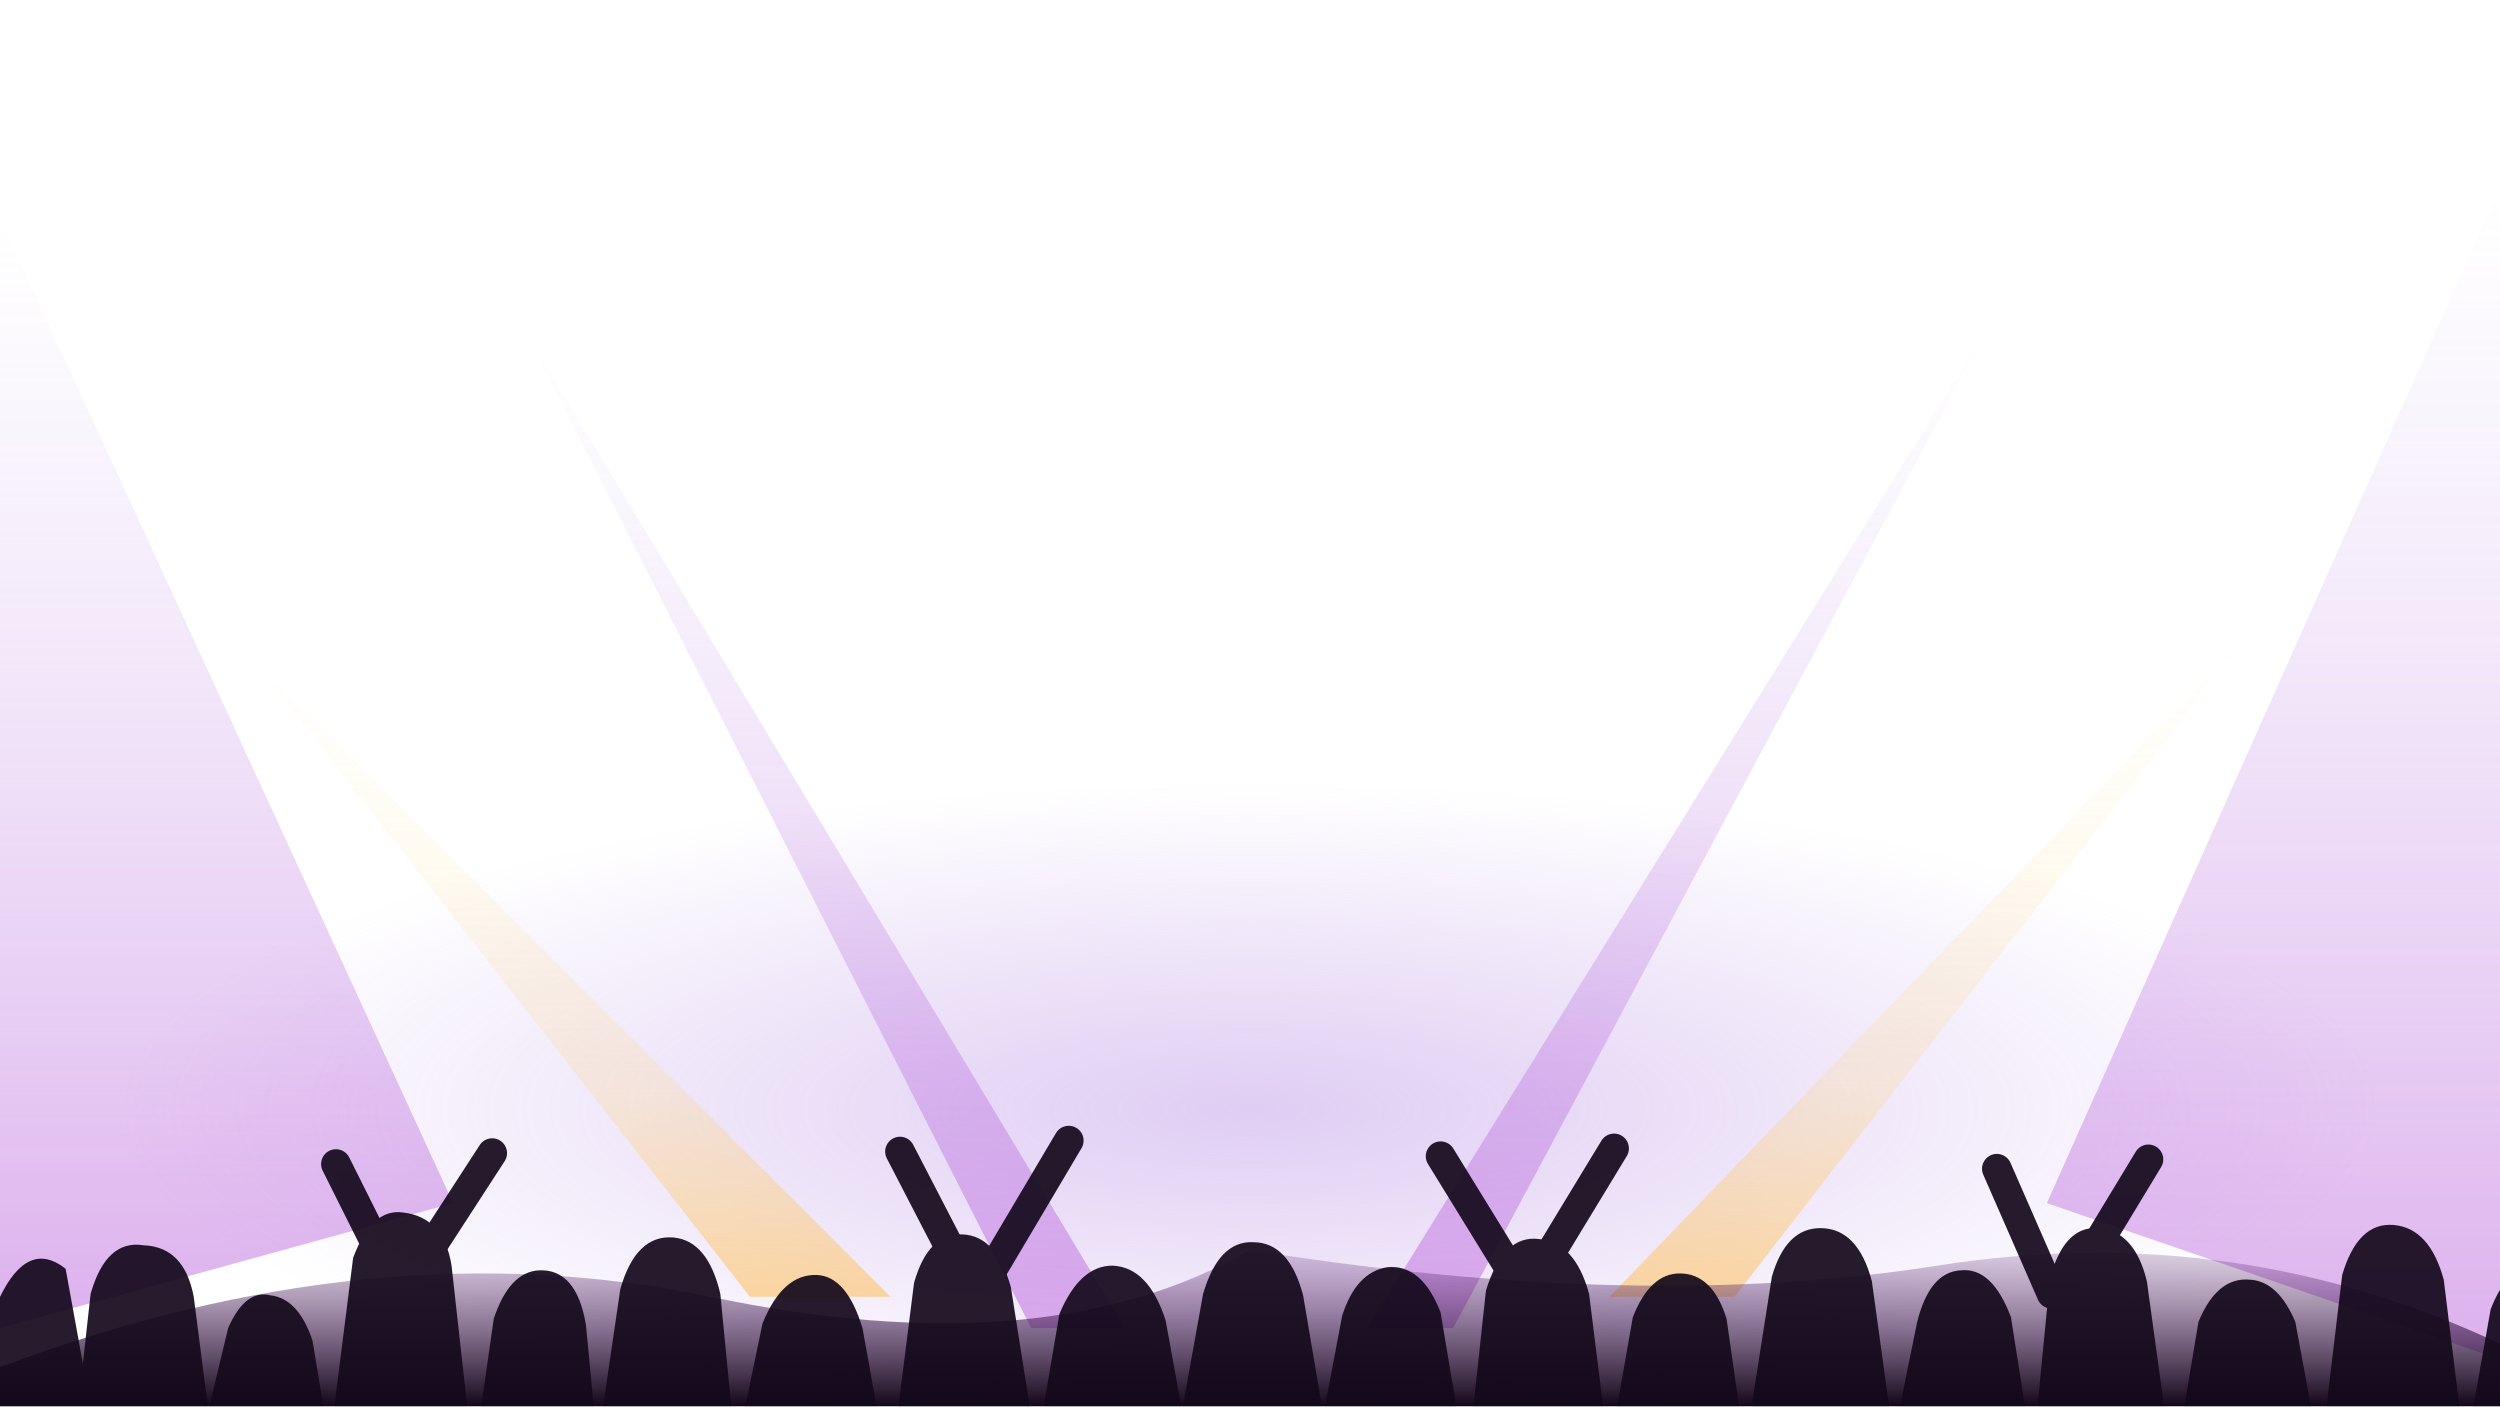
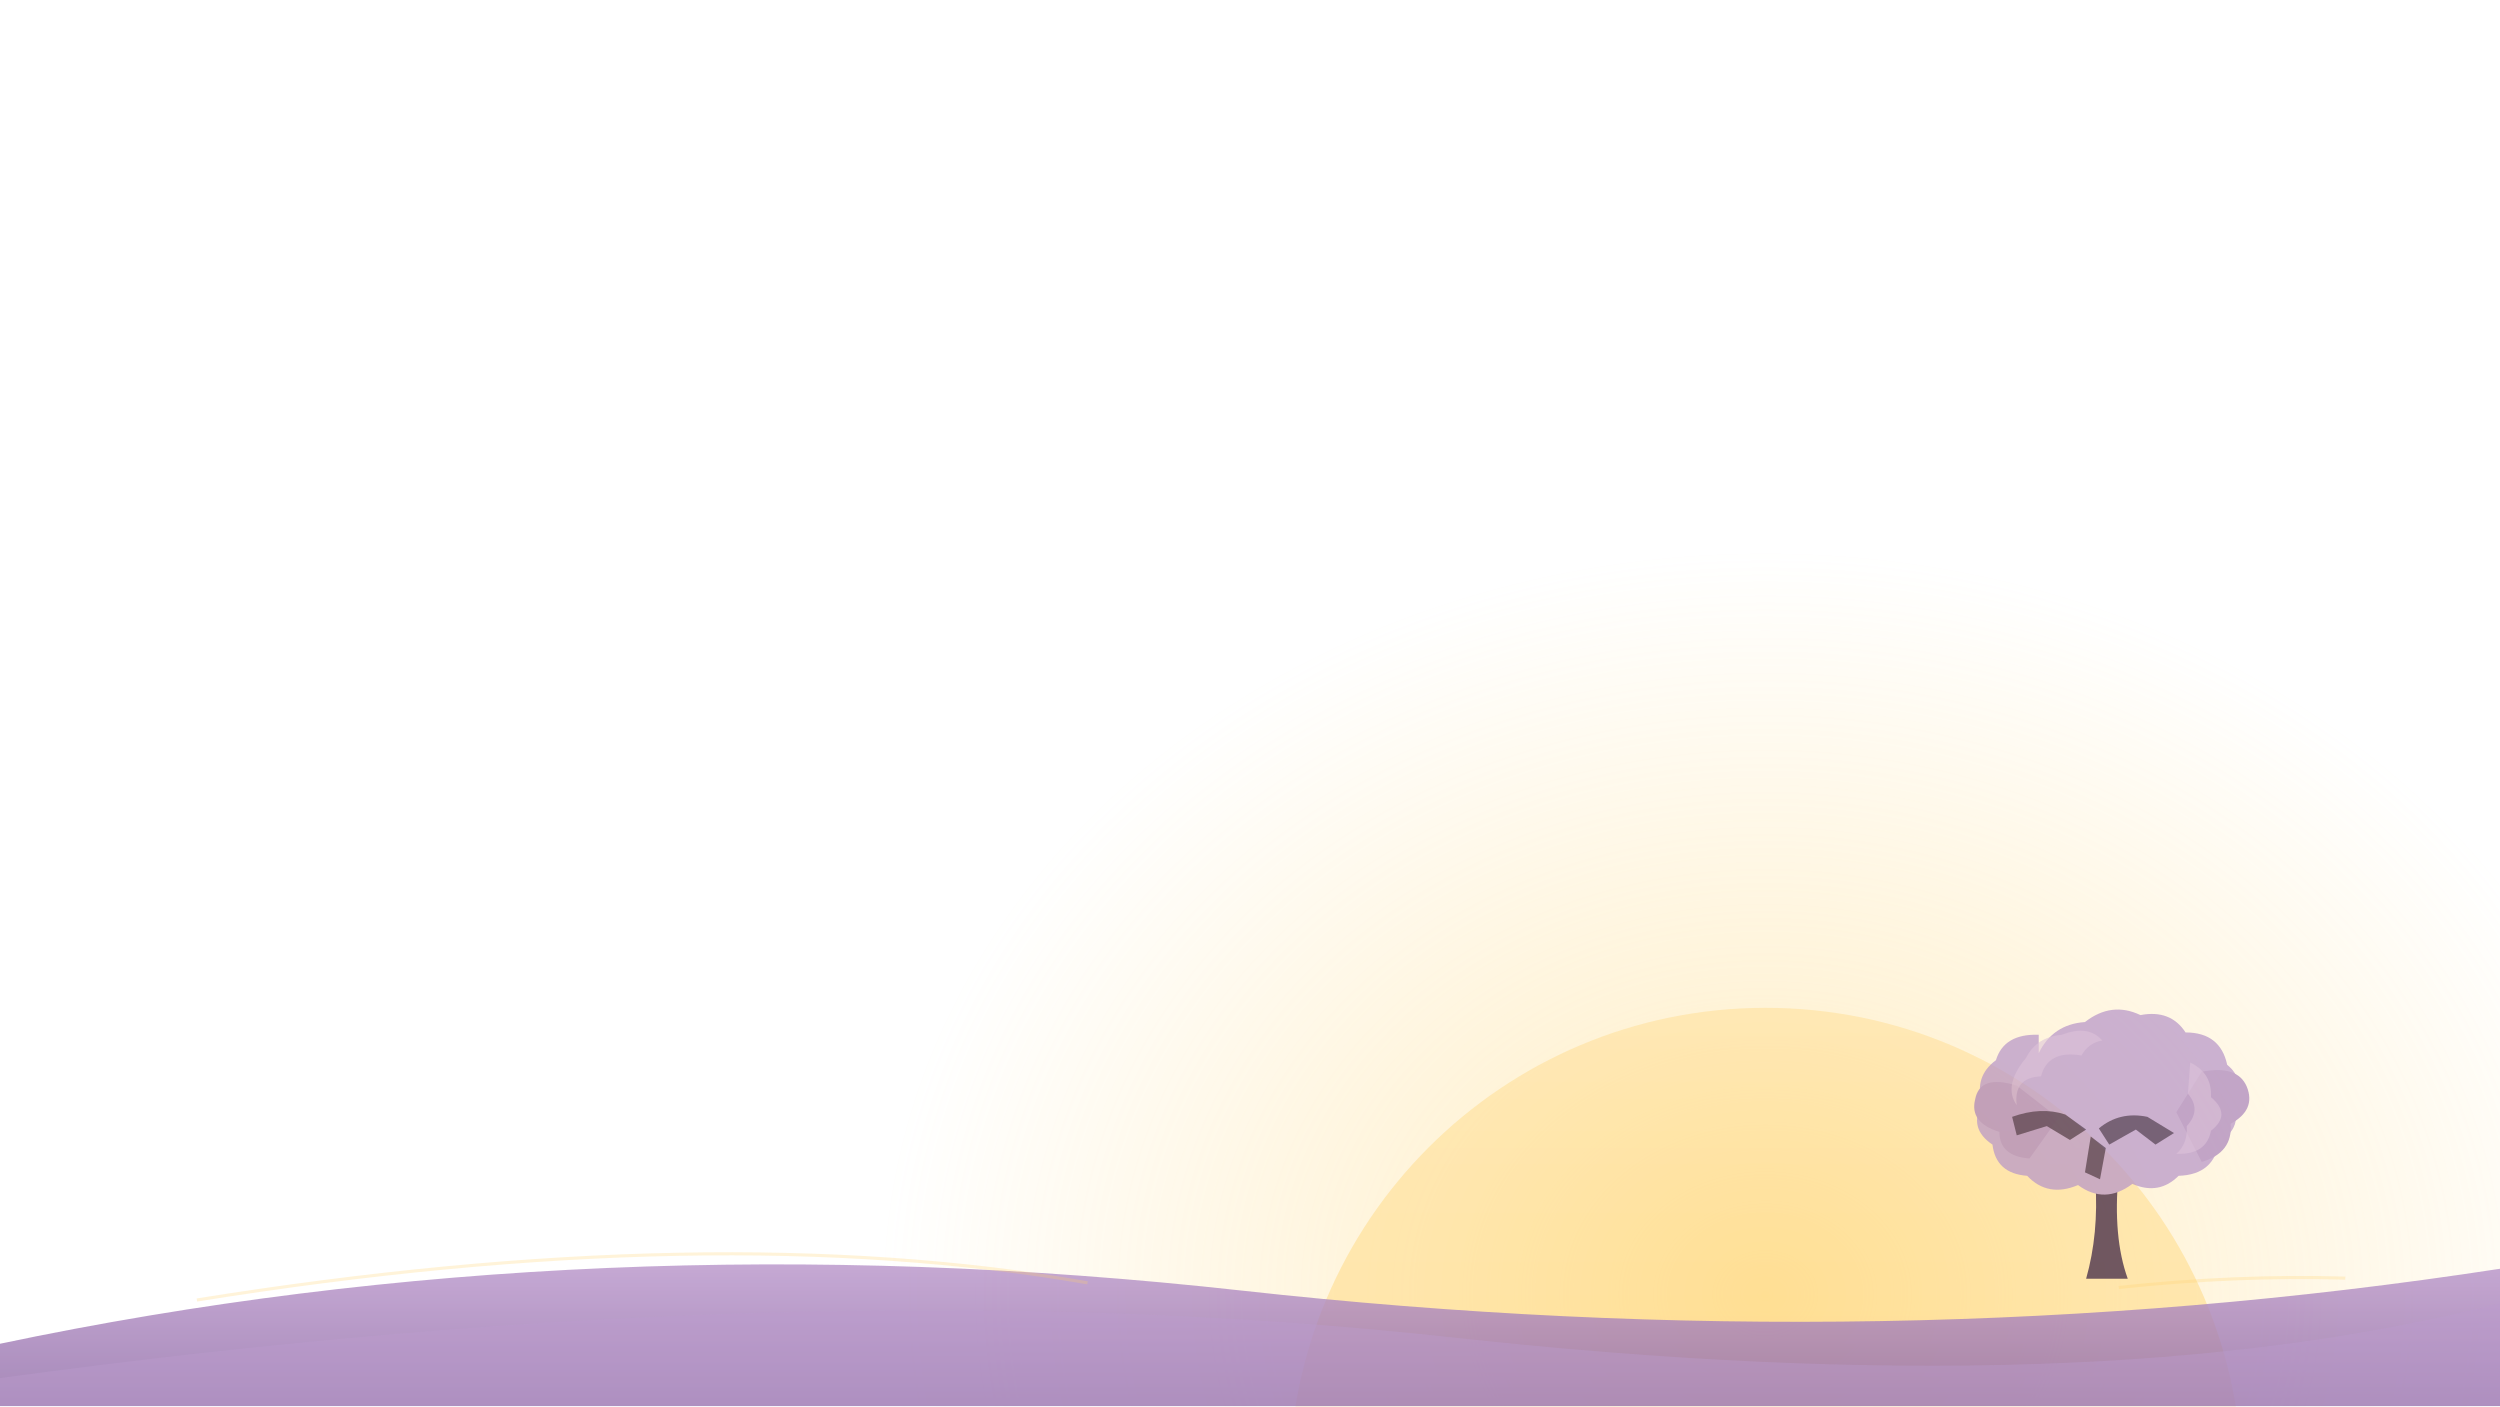
<svg xmlns="http://www.w3.org/2000/svg" viewBox="0 0 1600 900" preserveAspectRatio="xMidYMid slice" aria-hidden="true">
  <defs>
-     <linearGradient id="beam" x1="0" y1="0" x2="0" y2="1">
-       <stop stop-color="#ffd166" stop-opacity="0" />
-       <stop offset=".68" stop-color="#ffd166" stop-opacity=".2" />
-       <stop offset="1" stop-color="#ffbb52" stop-opacity=".54" />
+     <radialGradient id="dawn">
+       <stop stop-color="#ffd166" stop-opacity=".65" />
+       <stop offset=".4" stop-color="#ffd166" stop-opacity=".25" />
+       <stop offset="1" stop-color="#ffd166" stop-opacity="0" />
+     </radialGradient>
+     <linearGradient id="sun" x1="0" y1="0" x2="0" y2="1">
+       <stop stop-color="#ffe2a0" />
+       <stop offset="1" stop-color="#ffd166" />
    </linearGradient>
-     <linearGradient id="violet" x1="0" y1="0" x2="0" y2="1">
-       <stop stop-color="#bc96e6" stop-opacity="0" />
-       <stop offset="1" stop-color="#b04bd6" stop-opacity=".44" />
+     <linearGradient id="ground" x1="0" y1="0" x2="0" y2="1">
+       <stop stop-color="#b793c9" />
+       <stop offset="1" stop-color="#8f6aa6" />
    </linearGradient>
-     <linearGradient id="floor" x1="0" y1="0" x2="0" y2="1">
-       <stop stop-color="#5f2877" stop-opacity=".2" />
-       <stop offset="1" stop-color="#130718" />
-     </linearGradient>
-     <radialGradient id="light">
-       <stop stop-color="#bc96e6" stop-opacity=".48" />
-       <stop offset="1" stop-color="#bc96e6" stop-opacity="0" />
-     </radialGradient>
  </defs>
-   <ellipse cx="800" cy="710" rx="720" ry="210" fill="url(#light)" />
-   <path d="M0 140 290 770 0 850Z" fill="url(#violet)" />
-   <path d="M1600 120 1310 770 1600 870Z" fill="url(#violet)" />
-   <path d="M160 420 480 830 570 830Z" fill="url(#beam)" />
-   <path d="M1440 405 1110 830 1030 830Z" fill="url(#beam)" />
-   <path d="M335 210 660 850 720 850Z" fill="url(#violet)" />
-   <path d="M1275 205 930 850 875 850Z" fill="url(#violet)" />
-   <path d="M0 875Q240 785 455 830T800 800Q1050 840 1240 810T1600 860V900H0Z" fill="url(#floor)" />
-   <g fill="#14091b" opacity=".92">
-     <path d="M0 830q18-37 42-18l16 88H0Zm50 70 8-72q10-35 34-31 26 1 32 33l9 70Zm84 0 12-50q11-25 27-21 18 2 27 29l7 42Zm80 0 12-95q12-32 32-29 26 3 31 34l10 90Zm94 0 8-56q10-30 29-31 24-1 30 35l5 52Zm78 0 11-75q10-35 34-33 22 2 30 36l7 72Zm91 0 11-53q13-32 35-31 19 1 29 34l9 50Zm98 0 10-79q9-32 31-31 22 1 31 34l12 76Zm93 0 10-59q13-31 34-31 23 1 34 35l10 55Zm89 0 13-72q10-34 32-33 23 0 32 34l12 71Zm91 0 11-58q9-28 29-31 22-2 34 29l10 60Zm95 0 8-74q11-36 34-33 23 2 32 35l9 72Zm92 0 10-57q11-28 30-28 21 0 30 29l8 56Zm86 0 13-83q9-31 31-31 24 0 33 34l11 80Zm95 0 11-54q8-32 28-33 20-2 32 30l9 57Zm88 0 8-82q9-33 30-32 24 1 32 34l11 80Zm94 0 9-54q12-29 33-27 18 1 29 27l10 54Zm91 0 10-84q10-34 33-32 23 2 32 35l10 81Zm94 0 11-62q12-31 33-29 22 2 30 29l10 62Zm89 0 10-69q11-31 31-30 24 1 32 35l7 64Z" />
-     <g fill="none" stroke="#14091b" stroke-width="19" stroke-linecap="round">
-       <path d="M255 825 215 745m52 67 48-74M620 822l-44-85m60 74 48-81m286 88-48-78m60 79 51-84m280 93-35-80m51 70 46-76" />
-     </g>
+   <ellipse cx="1130" cy="830" rx="570" ry="480" fill="url(#dawn)" />
+   <circle cx="1130" cy="950" r="305" fill="url(#sun)" opacity=".62" />
+   <path d="M0 860Q380 780 795 826T1600 812V900H0Z" fill="url(#ground)" opacity=".8" />
+   <path d="M0 882Q520 811 930 856T1600 834V900H0Z" fill="#bb9bce" opacity=".4" />
+   <g transform="translate(1270 643) scale(.74)" opacity=".72">
+     <path d="M88 237q11-39 8-84-25-33-47-47l7-9q27 12 47 35 19-20 35-50l10 6q-8 31-32 59-5 54 8 90Z" fill="#392043" />
+     <path d="M47 42q12-25 40-27 23-18 48-6 26-5 39 15 30 0 36 28 16 13 5 31 9 24-12 35-4 29-35 30-17 17-40 7-24 18-47 1-26 11-44-8-27-2-30-27-21-14-9-36-7-23 12-37 7-23 37-22Z" fill="#b795c8" />
+     <path d="M28 70Q-4 60-8 82q-5 20 21 28 0 21 26 23l25-35ZM188 58q31-6 39 13 8 20-14 32 2 25-25 33l-22-43Z" fill="#aa85bb" />
+     <path d="M24 97q25-9 46-2l18 13-14 9-20-12-26 8Zm75 10q18-15 42-10l23 14-16 10-17-13-23 13Zm-7 7 13 10-5 27-13-6Z" fill="#392043" opacity=".92" />
+     <path d="M36 46q9-18 31-20 23-9 35 5-12 2-18 13-29-5-35 18-24 1-21 25-12-17 8-41Zm142 4q19 9 18 30 18 15 0 29-4 21-30 20 10-9 9-24 13-14 1-28Z" fill="#d0afd7" opacity=".58" />
  </g>
+   <path d="M126 832q330-53 570-11m660 3q74-8 145-6" fill="none" stroke="#ffd166" stroke-width="2" opacity=".25" />
</svg>
